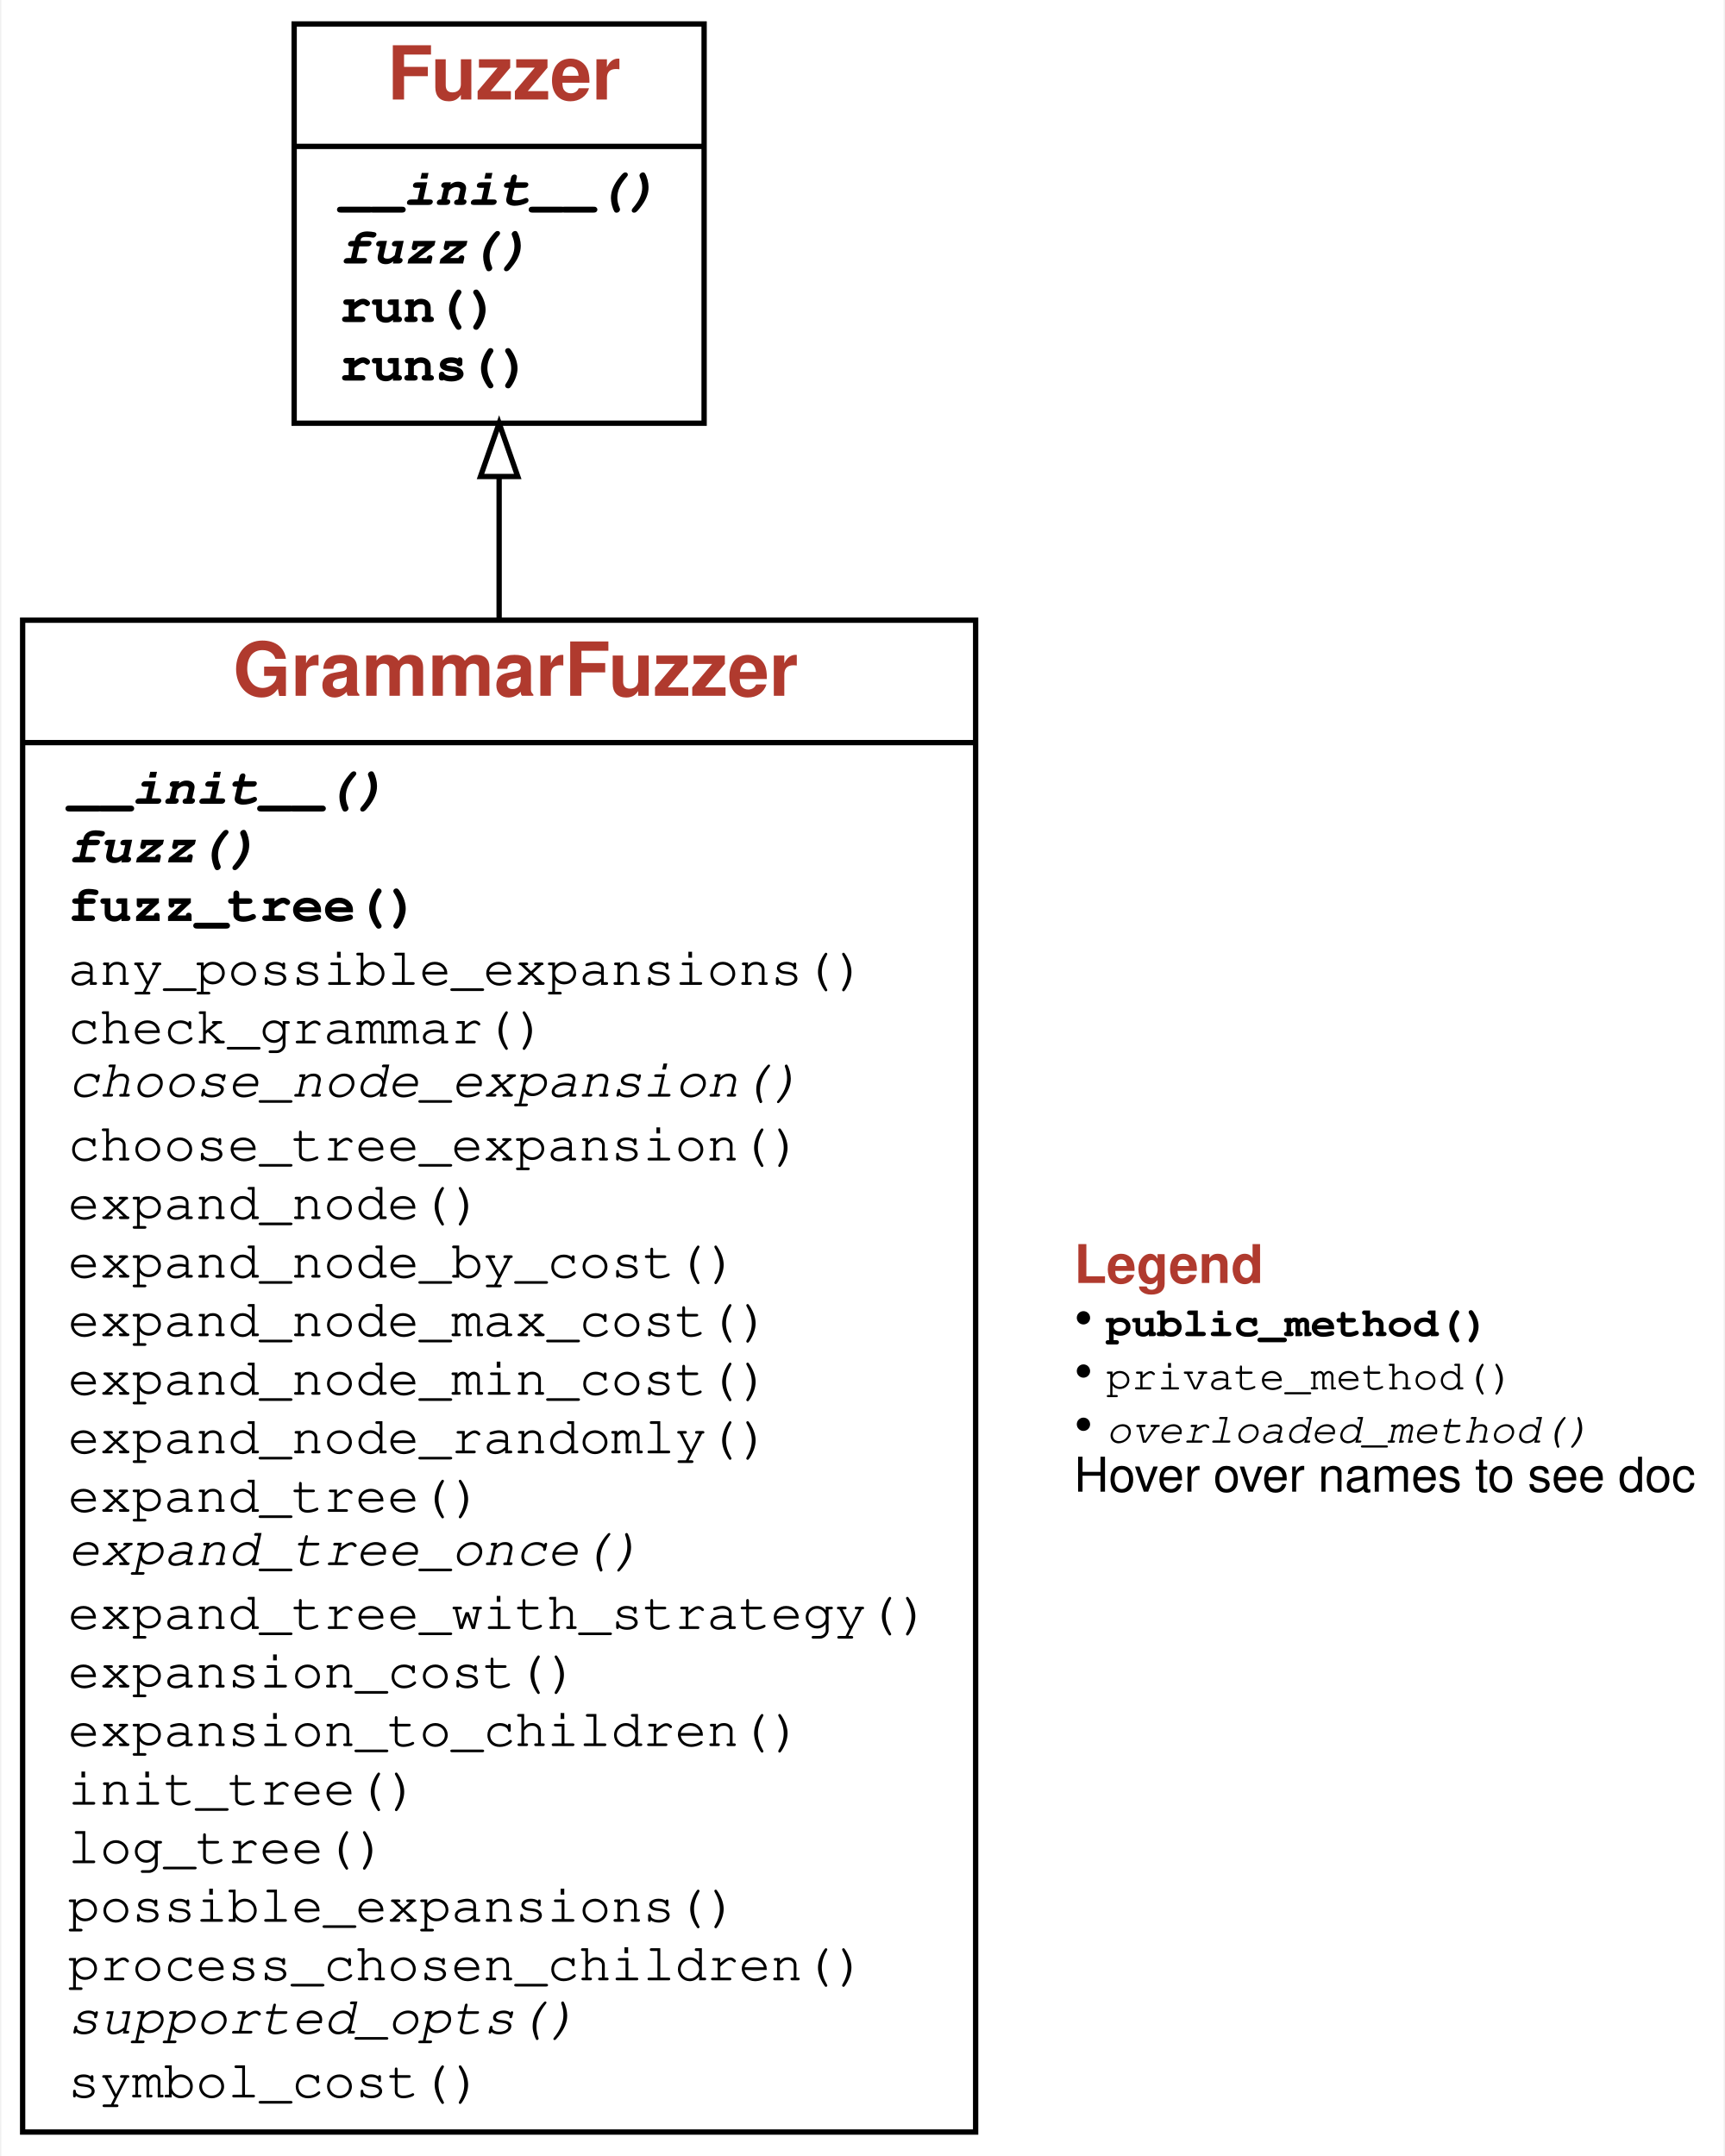
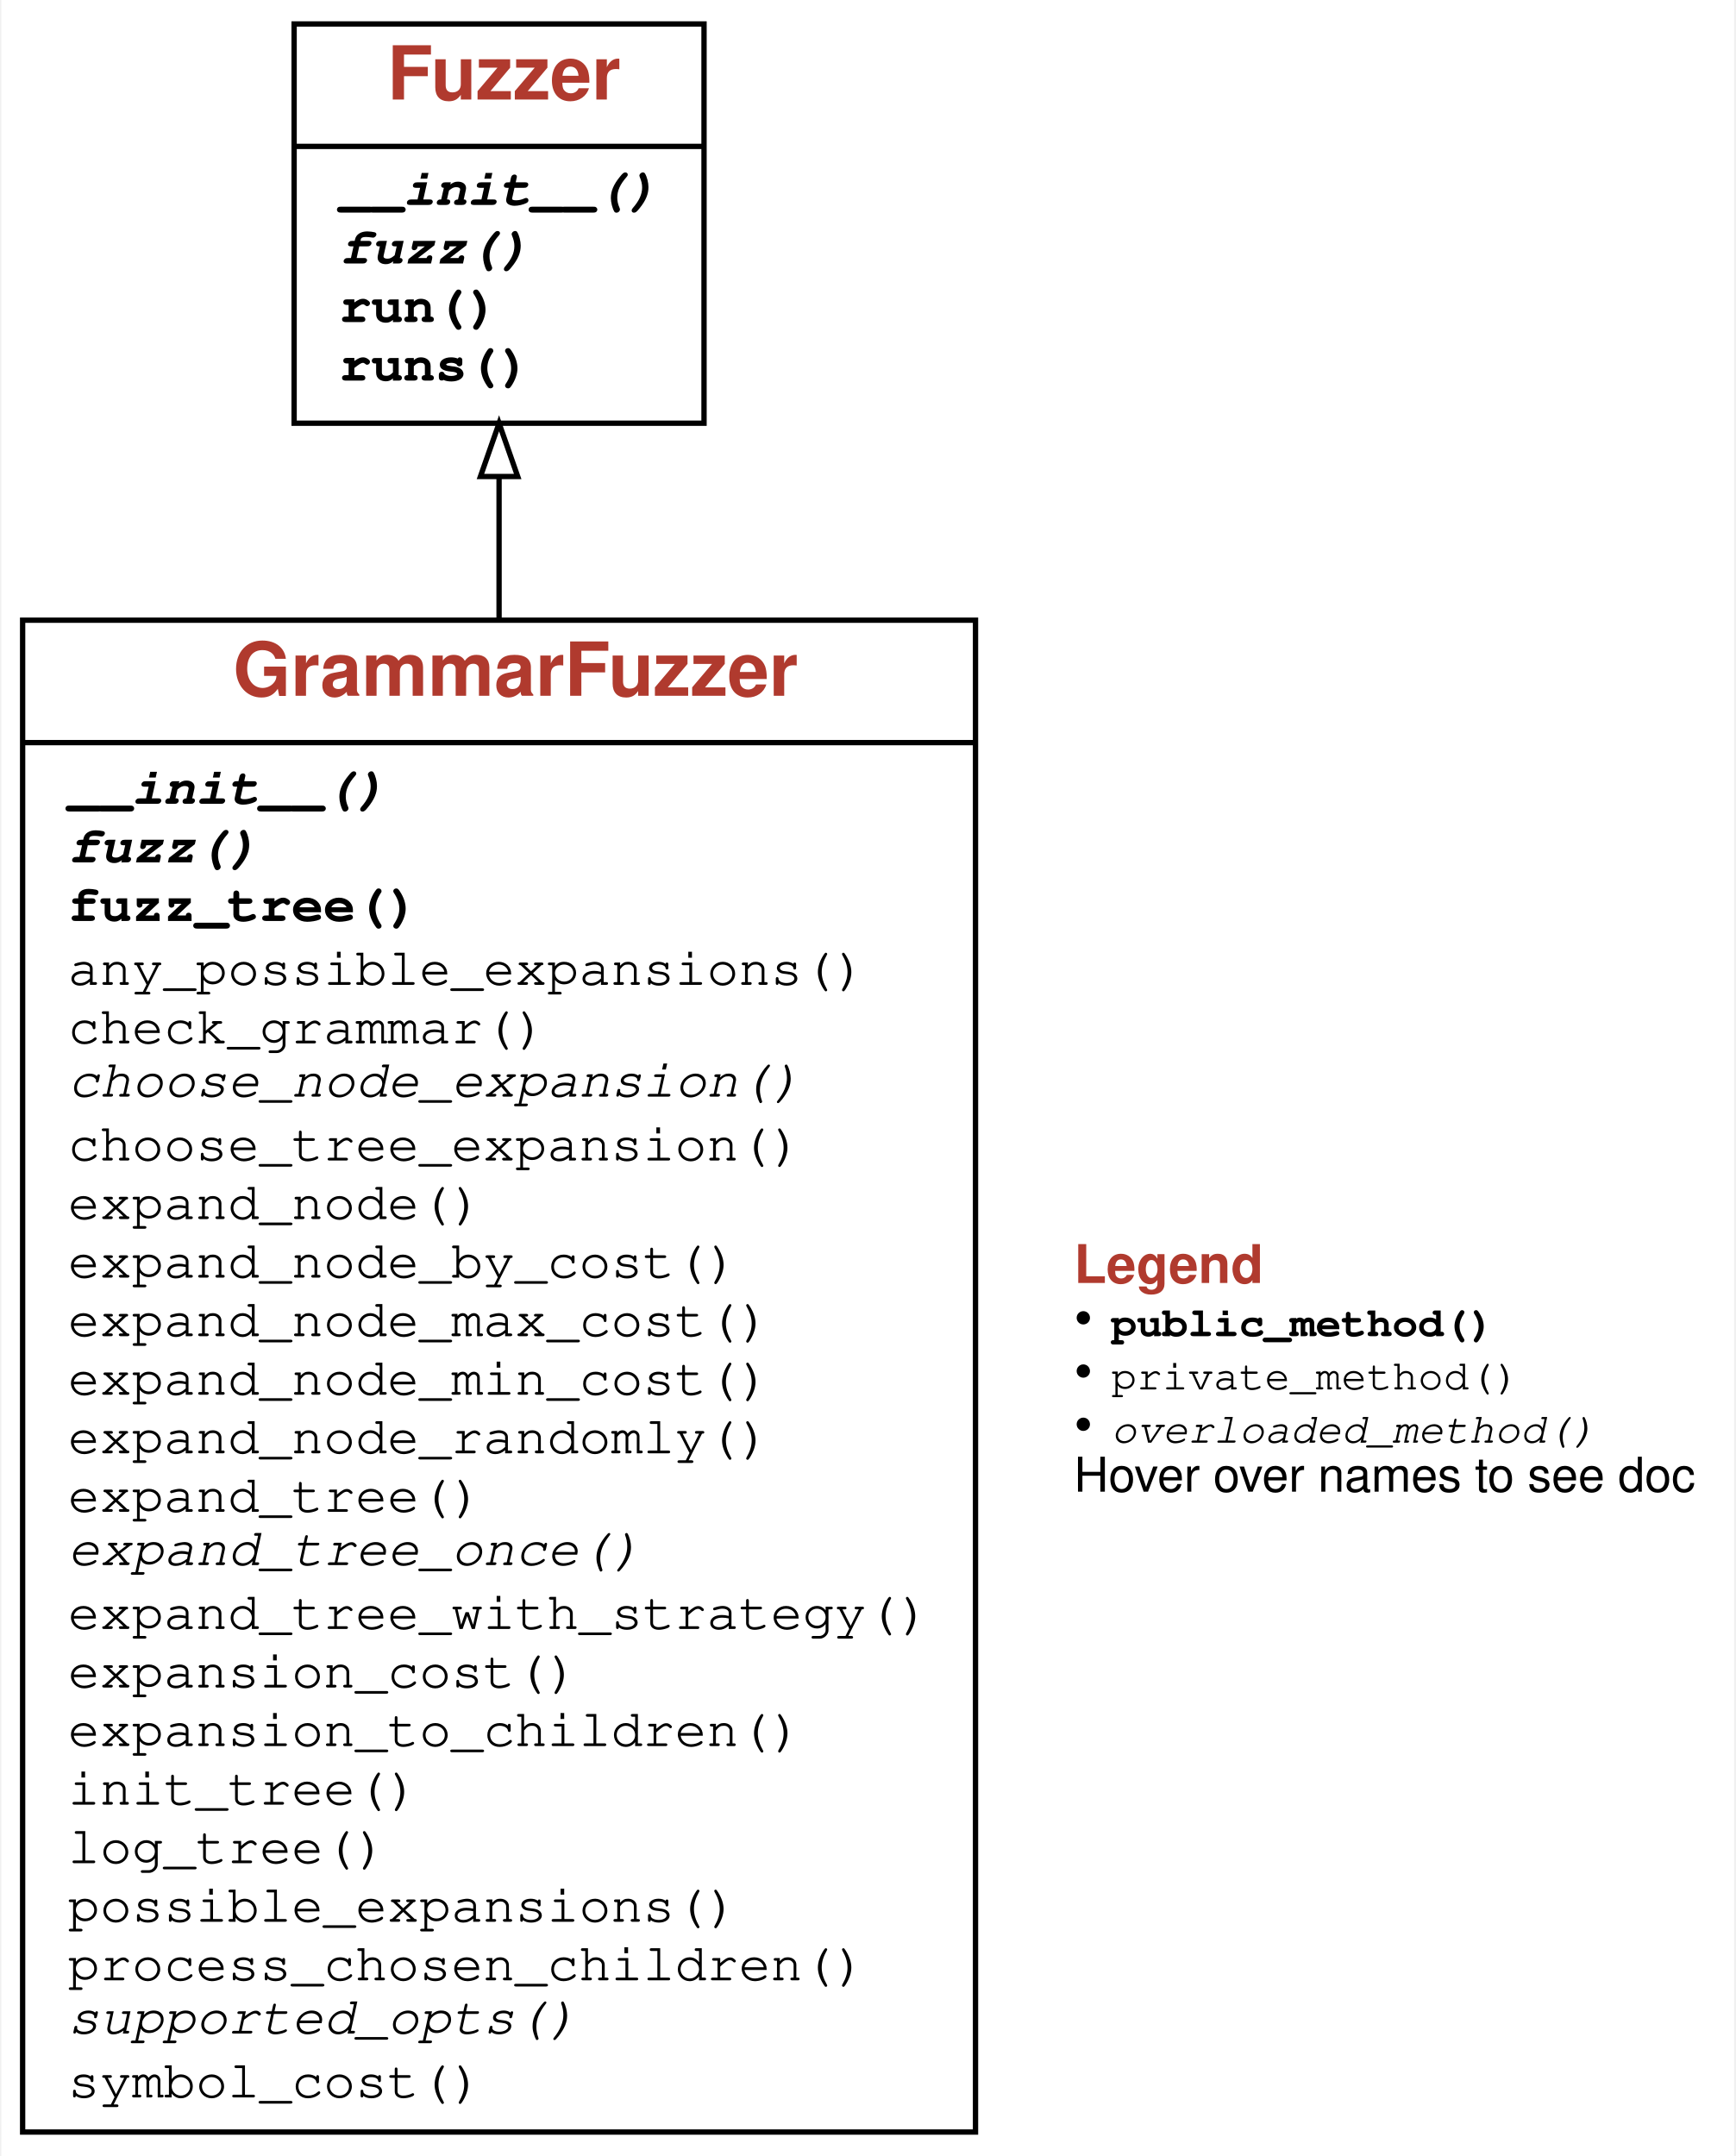
- <svg xmlns="http://www.w3.org/2000/svg" xmlns:xlink="http://www.w3.org/1999/xlink" width="324pt" height="405pt" viewBox="0.00 0.00 323.50 405.00">
+ <svg xmlns="http://www.w3.org/2000/svg" xmlns:xlink="http://www.w3.org/1999/xlink" width="326pt" height="405pt" viewBox="0.00 0.00 325.50 405.00">
  <g id="graph0" class="graph" transform="scale(1 1) rotate(0) translate(4 401)">
    <g id="a_graph0">
      <a xlink:title="GrammarFuzzer class hierarchy">
-         <polygon fill="white" stroke="transparent" points="-4,4 -4,-401 319.5,-401 319.5,4 -4,4" />
+         <polygon fill="white" stroke="transparent" points="-4,4 -4,-401 321.5,-401 321.5,4 -4,4" />
      </a>
    </g>
    <g id="node1" class="node">
      <g id="a_node1">
        <a xlink:href="#" xlink:title="class GrammarFuzzer:&#10;Produce strings from grammars efficiently, using derivation trees.">
          <polygon fill="none" stroke="black" points="0,-0.5 0,-284.5 179,-284.5 179,-0.5 0,-0.5" />
          <text text-anchor="start" x="39.5" y="-270.3" font-family="Patua One, Helvetica, sans-serif" font-weight="bold" font-size="14.00" fill="#b03a2e">GrammarFuzzer</text>
          <polyline fill="none" stroke="black" points="0,-261.5 179,-261.5 " />
          <g id="a_node1_0">
            <a xlink:href="#" xlink:title="GrammarFuzzer">
              <g id="a_node1_1">
                <a xlink:href="#" xlink:title="__init__(self, grammar: Dict[str, List[Expansion]], start_symbol: str = '&lt;start&gt;', min_nonterminals: int = 0, max_nonterminals: int = 10, disp: bool = False, log: Union[bool, int] = False) -&gt; None:&#10;Produce strings from `grammar`, starting with `start_symbol`.&#10;If `min_nonterminals` or `max_nonterminals` is given, use them as limits&#10;for the number of nonterminals produced.&#10;If `disp` is set, display the intermediate derivation trees.&#10;If `log` is set, show intermediate steps as text on standard output.">
                  <text text-anchor="start" x="8.5" y="-250" font-family="'Fira Mono', 'Source Code Pro', 'Courier', monospace" font-weight="bold" font-style="italic" font-size="10.00">__init__()</text>
                </a>
              </g>
              <g id="a_node1_2">
                <a xlink:href="#" xlink:title="fuzz(self) -&gt; str:&#10;Produce a string from the grammar.">
                  <text text-anchor="start" x="8.5" y="-239" font-family="'Fira Mono', 'Source Code Pro', 'Courier', monospace" font-weight="bold" font-style="italic" font-size="10.00">fuzz()</text>
                </a>
              </g>
              <g id="a_node1_3">
                <a xlink:href="#" xlink:title="fuzz_tree(self) -&gt; DerivationTree:&#10;Produce a derivation tree from the grammar.">
                  <text text-anchor="start" x="8.5" y="-228" font-family="'Fira Mono', 'Source Code Pro', 'Courier', monospace" font-weight="bold" font-size="10.00">fuzz_tree()</text>
                </a>
              </g>
              <g id="a_node1_4">
                <a xlink:href="#" xlink:title="any_possible_expansions(self, node: DerivationTree) -&gt; bool">
                  <text text-anchor="start" x="8.5" y="-216" font-family="'Fira Mono', 'Source Code Pro', 'Courier', monospace" font-size="10.00">any_possible_expansions()</text>
                </a>
              </g>
              <g id="a_node1_5">
                <a xlink:href="#" xlink:title="check_grammar(self) -&gt; None:&#10;Check the grammar passed">
                  <text text-anchor="start" x="8.5" y="-205" font-family="'Fira Mono', 'Source Code Pro', 'Courier', monospace" font-size="10.00">check_grammar()</text>
                </a>
              </g>
              <g id="a_node1_6">
                <a xlink:href="#" xlink:title="choose_node_expansion(self, node: DerivationTree, children_alternatives: List[List[DerivationTree]]) -&gt; int:&#10;Return index of expansion in `children_alternatives` to be selected.&#10;'children_alternatives`: a list of possible children for `node`.&#10;Defaults to random. To be overloaded in subclasses.">
                  <text text-anchor="start" x="8.5" y="-195" font-family="'Fira Mono', 'Source Code Pro', 'Courier', monospace" font-style="italic" font-size="10.00">choose_node_expansion()</text>
                </a>
              </g>
              <g id="a_node1_7">
                <a xlink:href="#" xlink:title="choose_tree_expansion(self, tree: DerivationTree, children: List[DerivationTree]) -&gt; int:&#10;Return index of subtree in `children` to be selected for expansion.&#10;Defaults to random.">
                  <text text-anchor="start" x="8.5" y="-183" font-family="'Fira Mono', 'Source Code Pro', 'Courier', monospace" font-size="10.00">choose_tree_expansion()</text>
                </a>
              </g>
              <g id="a_node1_8">
                <a xlink:href="#" xlink:title="expand_node(self, node: DerivationTree) -&gt; DerivationTree">
                  <text text-anchor="start" x="8.5" y="-172" font-family="'Fira Mono', 'Source Code Pro', 'Courier', monospace" font-size="10.00">expand_node()</text>
                </a>
              </g>
              <g id="a_node1_9">
                <a xlink:href="#" xlink:title="expand_node_by_cost(self, node: DerivationTree, choose: Callable = &lt;built-in function min&gt;) -&gt; DerivationTree">
                  <text text-anchor="start" x="8.5" y="-161" font-family="'Fira Mono', 'Source Code Pro', 'Courier', monospace" font-size="10.00">expand_node_by_cost()</text>
                </a>
              </g>
              <g id="a_node1_10">
                <a xlink:href="#" xlink:title="expand_node_max_cost(self, node: DerivationTree) -&gt; DerivationTree">
                  <text text-anchor="start" x="8.5" y="-150" font-family="'Fira Mono', 'Source Code Pro', 'Courier', monospace" font-size="10.00">expand_node_max_cost()</text>
                </a>
              </g>
              <g id="a_node1_11">
                <a xlink:href="#" xlink:title="expand_node_min_cost(self, node: DerivationTree) -&gt; DerivationTree">
                  <text text-anchor="start" x="8.5" y="-139" font-family="'Fira Mono', 'Source Code Pro', 'Courier', monospace" font-size="10.00">expand_node_min_cost()</text>
                </a>
              </g>
              <g id="a_node1_12">
                <a xlink:href="#" xlink:title="expand_node_randomly(self, node: DerivationTree) -&gt; DerivationTree:&#10;Choose a random expansion for `node` and return it">
                  <text text-anchor="start" x="8.5" y="-128" font-family="'Fira Mono', 'Source Code Pro', 'Courier', monospace" font-size="10.00">expand_node_randomly()</text>
                </a>
              </g>
              <g id="a_node1_13">
                <a xlink:href="#" xlink:title="expand_tree(self, tree: DerivationTree) -&gt; DerivationTree:&#10;Expand `tree` in a three-phase strategy until all expansions are complete.">
                  <text text-anchor="start" x="8.5" y="-117" font-family="'Fira Mono', 'Source Code Pro', 'Courier', monospace" font-size="10.00">expand_tree()</text>
                </a>
              </g>
              <g id="a_node1_14">
                <a xlink:href="#" xlink:title="expand_tree_once(self, tree: DerivationTree) -&gt; DerivationTree:&#10;Choose an unexpanded symbol in tree; expand it.&#10;Can be overloaded in subclasses.">
                  <text text-anchor="start" x="8.5" y="-107" font-family="'Fira Mono', 'Source Code Pro', 'Courier', monospace" font-style="italic" font-size="10.00">expand_tree_once()</text>
                </a>
              </g>
              <g id="a_node1_15">
                <a xlink:href="#" xlink:title="expand_tree_with_strategy(self, tree: DerivationTree, expand_node_method: Callable, limit: Optional[int] = None):&#10;Expand tree using `expand_node_method` as node expansion function&#10;until the number of possible expansions reaches `limit`.">
                  <text text-anchor="start" x="8.5" y="-95" font-family="'Fira Mono', 'Source Code Pro', 'Courier', monospace" font-size="10.00">expand_tree_with_strategy()</text>
                </a>
              </g>
              <g id="a_node1_16">
                <a xlink:href="#" xlink:title="expansion_cost(self, expansion: Expansion, seen: Set[str] = set()) -&gt; Union[int, float]">
                  <text text-anchor="start" x="8.5" y="-84" font-family="'Fira Mono', 'Source Code Pro', 'Courier', monospace" font-size="10.00">expansion_cost()</text>
                </a>
              </g>
              <g id="a_node1_17">
                <a xlink:href="#" xlink:title="expansion_to_children(self, expansion: Expansion) -&gt; List[DerivationTree]">
                  <text text-anchor="start" x="8.5" y="-73" font-family="'Fira Mono', 'Source Code Pro', 'Courier', monospace" font-size="10.00">expansion_to_children()</text>
                </a>
              </g>
              <g id="a_node1_18">
                <a xlink:href="#" xlink:title="init_tree(self) -&gt; DerivationTree">
                  <text text-anchor="start" x="8.5" y="-62" font-family="'Fira Mono', 'Source Code Pro', 'Courier', monospace" font-size="10.00">init_tree()</text>
                </a>
              </g>
              <g id="a_node1_19">
                <a xlink:href="#" xlink:title="log_tree(self, tree: DerivationTree) -&gt; None:&#10;Output a tree if self.log is set; if self.display is also set, show the tree structure">
                  <text text-anchor="start" x="8.5" y="-51" font-family="'Fira Mono', 'Source Code Pro', 'Courier', monospace" font-size="10.00">log_tree()</text>
                </a>
              </g>
              <g id="a_node1_20">
                <a xlink:href="#" xlink:title="possible_expansions(self, node: DerivationTree) -&gt; int">
                  <text text-anchor="start" x="8.5" y="-40" font-family="'Fira Mono', 'Source Code Pro', 'Courier', monospace" font-size="10.00">possible_expansions()</text>
                </a>
              </g>
              <g id="a_node1_21">
                <a xlink:href="#" xlink:title="process_chosen_children(self, chosen_children: List[DerivationTree], expansion: Expansion) -&gt; List[DerivationTree]:&#10;Process children after selection.  By default, does nothing.">
                  <text text-anchor="start" x="8.5" y="-29" font-family="'Fira Mono', 'Source Code Pro', 'Courier', monospace" font-size="10.00">process_chosen_children()</text>
                </a>
              </g>
              <g id="a_node1_22">
                <a xlink:href="#" xlink:title="supported_opts(self) -&gt; Set[str]:&#10;Set of supported options. To be overloaded in subclasses.">
                  <text text-anchor="start" x="8.5" y="-19" font-family="'Fira Mono', 'Source Code Pro', 'Courier', monospace" font-style="italic" font-size="10.00">supported_opts()</text>
                </a>
              </g>
              <g id="a_node1_23">
                <a xlink:href="#" xlink:title="symbol_cost(self, symbol: str, seen: Set[str] = set()) -&gt; Union[int, float]">
                  <text text-anchor="start" x="8.5" y="-7" font-family="'Fira Mono', 'Source Code Pro', 'Courier', monospace" font-size="10.00">symbol_cost()</text>
                </a>
              </g>
            </a>
          </g>
        </a>
      </g>
    </g>
    <g id="node2" class="node">
      <g id="a_node2">
        <a xlink:href="Fuzzer.ipynb" xlink:title="class Fuzzer:&#10;Base class for fuzzers.">
          <polygon fill="none" stroke="black" points="51,-321.5 51,-396.5 128,-396.5 128,-321.5 51,-321.5" />
          <text text-anchor="start" x="68.5" y="-382.3" font-family="Patua One, Helvetica, sans-serif" font-weight="bold" font-size="14.00" fill="#b03a2e">Fuzzer</text>
          <polyline fill="none" stroke="black" points="51,-373.5 128,-373.5 " />
          <g id="a_node2_24">
            <a xlink:href="#" xlink:title="Fuzzer">
              <g id="a_node2_25">
                <a xlink:href="Fuzzer.ipynb" xlink:title="__init__(self) -&gt; None:&#10;Constructor">
                  <text text-anchor="start" x="59.5" y="-362.5" font-family="'Fira Mono', 'Source Code Pro', 'Courier', monospace" font-weight="bold" font-style="italic" font-size="10.00">__init__()</text>
                </a>
              </g>
              <g id="a_node2_26">
                <a xlink:href="Fuzzer.ipynb" xlink:title="fuzz(self) -&gt; str:&#10;Return fuzz input">
                  <text text-anchor="start" x="59.5" y="-351.5" font-family="'Fira Mono', 'Source Code Pro', 'Courier', monospace" font-weight="bold" font-style="italic" font-size="10.00">fuzz()</text>
                </a>
              </g>
              <g id="a_node2_27">
-                 <a xlink:href="Fuzzer.ipynb" xlink:title="run(self, runner: Fuzzer.Runner = &lt;Fuzzer.Runner object at 0x1098fd1f0&gt;) -&gt; Tuple[subprocess.CompletedProcess, str]:&#10;Run `runner` with fuzz input">
+                 <a xlink:href="Fuzzer.ipynb" xlink:title="run(self, runner: Fuzzer.Runner = &lt;Fuzzer.Runner object at 0x105056fd0&gt;) -&gt; Tuple[subprocess.CompletedProcess, str]:&#10;Run `runner` with fuzz input">
                  <text text-anchor="start" x="59.5" y="-340.5" font-family="'Fira Mono', 'Source Code Pro', 'Courier', monospace" font-weight="bold" font-size="10.00">run()</text>
                </a>
              </g>
              <g id="a_node2_28">
-                 <a xlink:href="Fuzzer.ipynb" xlink:title="runs(self, runner: Fuzzer.Runner = &lt;Fuzzer.PrintRunner object at 0x1098fd970&gt;, trials: int = 10) -&gt; List[Tuple[subprocess.CompletedProcess, str]]:&#10;Run `runner` with fuzz input, `trials` times">
+                 <a xlink:href="Fuzzer.ipynb" xlink:title="runs(self, runner: Fuzzer.Runner = &lt;Fuzzer.PrintRunner object at 0x1050567c0&gt;, trials: int = 10) -&gt; List[Tuple[subprocess.CompletedProcess, str]]:&#10;Run `runner` with fuzz input, `trials` times">
                  <text text-anchor="start" x="59.5" y="-329.5" font-family="'Fira Mono', 'Source Code Pro', 'Courier', monospace" font-weight="bold" font-size="10.00">runs()</text>
                </a>
              </g>
            </a>
          </g>
        </a>
      </g>
    </g>
    <g id="edge1" class="edge">
      <path fill="none" stroke="black" d="M89.5,-284.78C89.5,-294.16 89.5,-303.15 89.5,-311.42" />
      <polygon fill="none" stroke="black" points="86,-311.49 89.5,-321.49 93,-311.49 86,-311.49" />
    </g>
    <g id="node3" class="node">
      <text text-anchor="start" x="197.5" y="-160" font-family="Patua One, Helvetica, sans-serif" font-weight="bold" font-size="10.00" fill="#b03a2e">Legend</text>
      <text text-anchor="start" x="197.5" y="-150" font-family="Patua One, Helvetica, sans-serif" font-size="10.00">• </text>
-       <text text-anchor="start" x="203.5" y="-150" font-family="'Fira Mono', 'Source Code Pro', 'Courier', monospace" font-weight="bold" font-size="8.00">public_method()</text>
+       <text text-anchor="start" x="204.5" y="-150" font-family="'Fira Mono', 'Source Code Pro', 'Courier', monospace" font-weight="bold" font-size="8.00">public_method()</text>
      <text text-anchor="start" x="197.5" y="-140" font-family="Patua One, Helvetica, sans-serif" font-size="10.00">• </text>
-       <text text-anchor="start" x="203.5" y="-140" font-family="'Fira Mono', 'Source Code Pro', 'Courier', monospace" font-size="8.00">private_method()</text>
+       <text text-anchor="start" x="204.5" y="-140" font-family="'Fira Mono', 'Source Code Pro', 'Courier', monospace" font-size="8.00">private_method()</text>
      <text text-anchor="start" x="197.5" y="-130" font-family="Patua One, Helvetica, sans-serif" font-size="10.00">• </text>
-       <text text-anchor="start" x="203.5" y="-130" font-family="'Fira Mono', 'Source Code Pro', 'Courier', monospace" font-style="italic" font-size="8.00">overloaded_method()</text>
+       <text text-anchor="start" x="204.5" y="-130" font-family="'Fira Mono', 'Source Code Pro', 'Courier', monospace" font-style="italic" font-size="8.00">overloaded_method()</text>
      <text text-anchor="start" x="197.5" y="-120.8" font-family="Helvetica,sans-Serif" font-size="9.00">Hover over names to see doc</text>
    </g>
  </g>
</svg>
